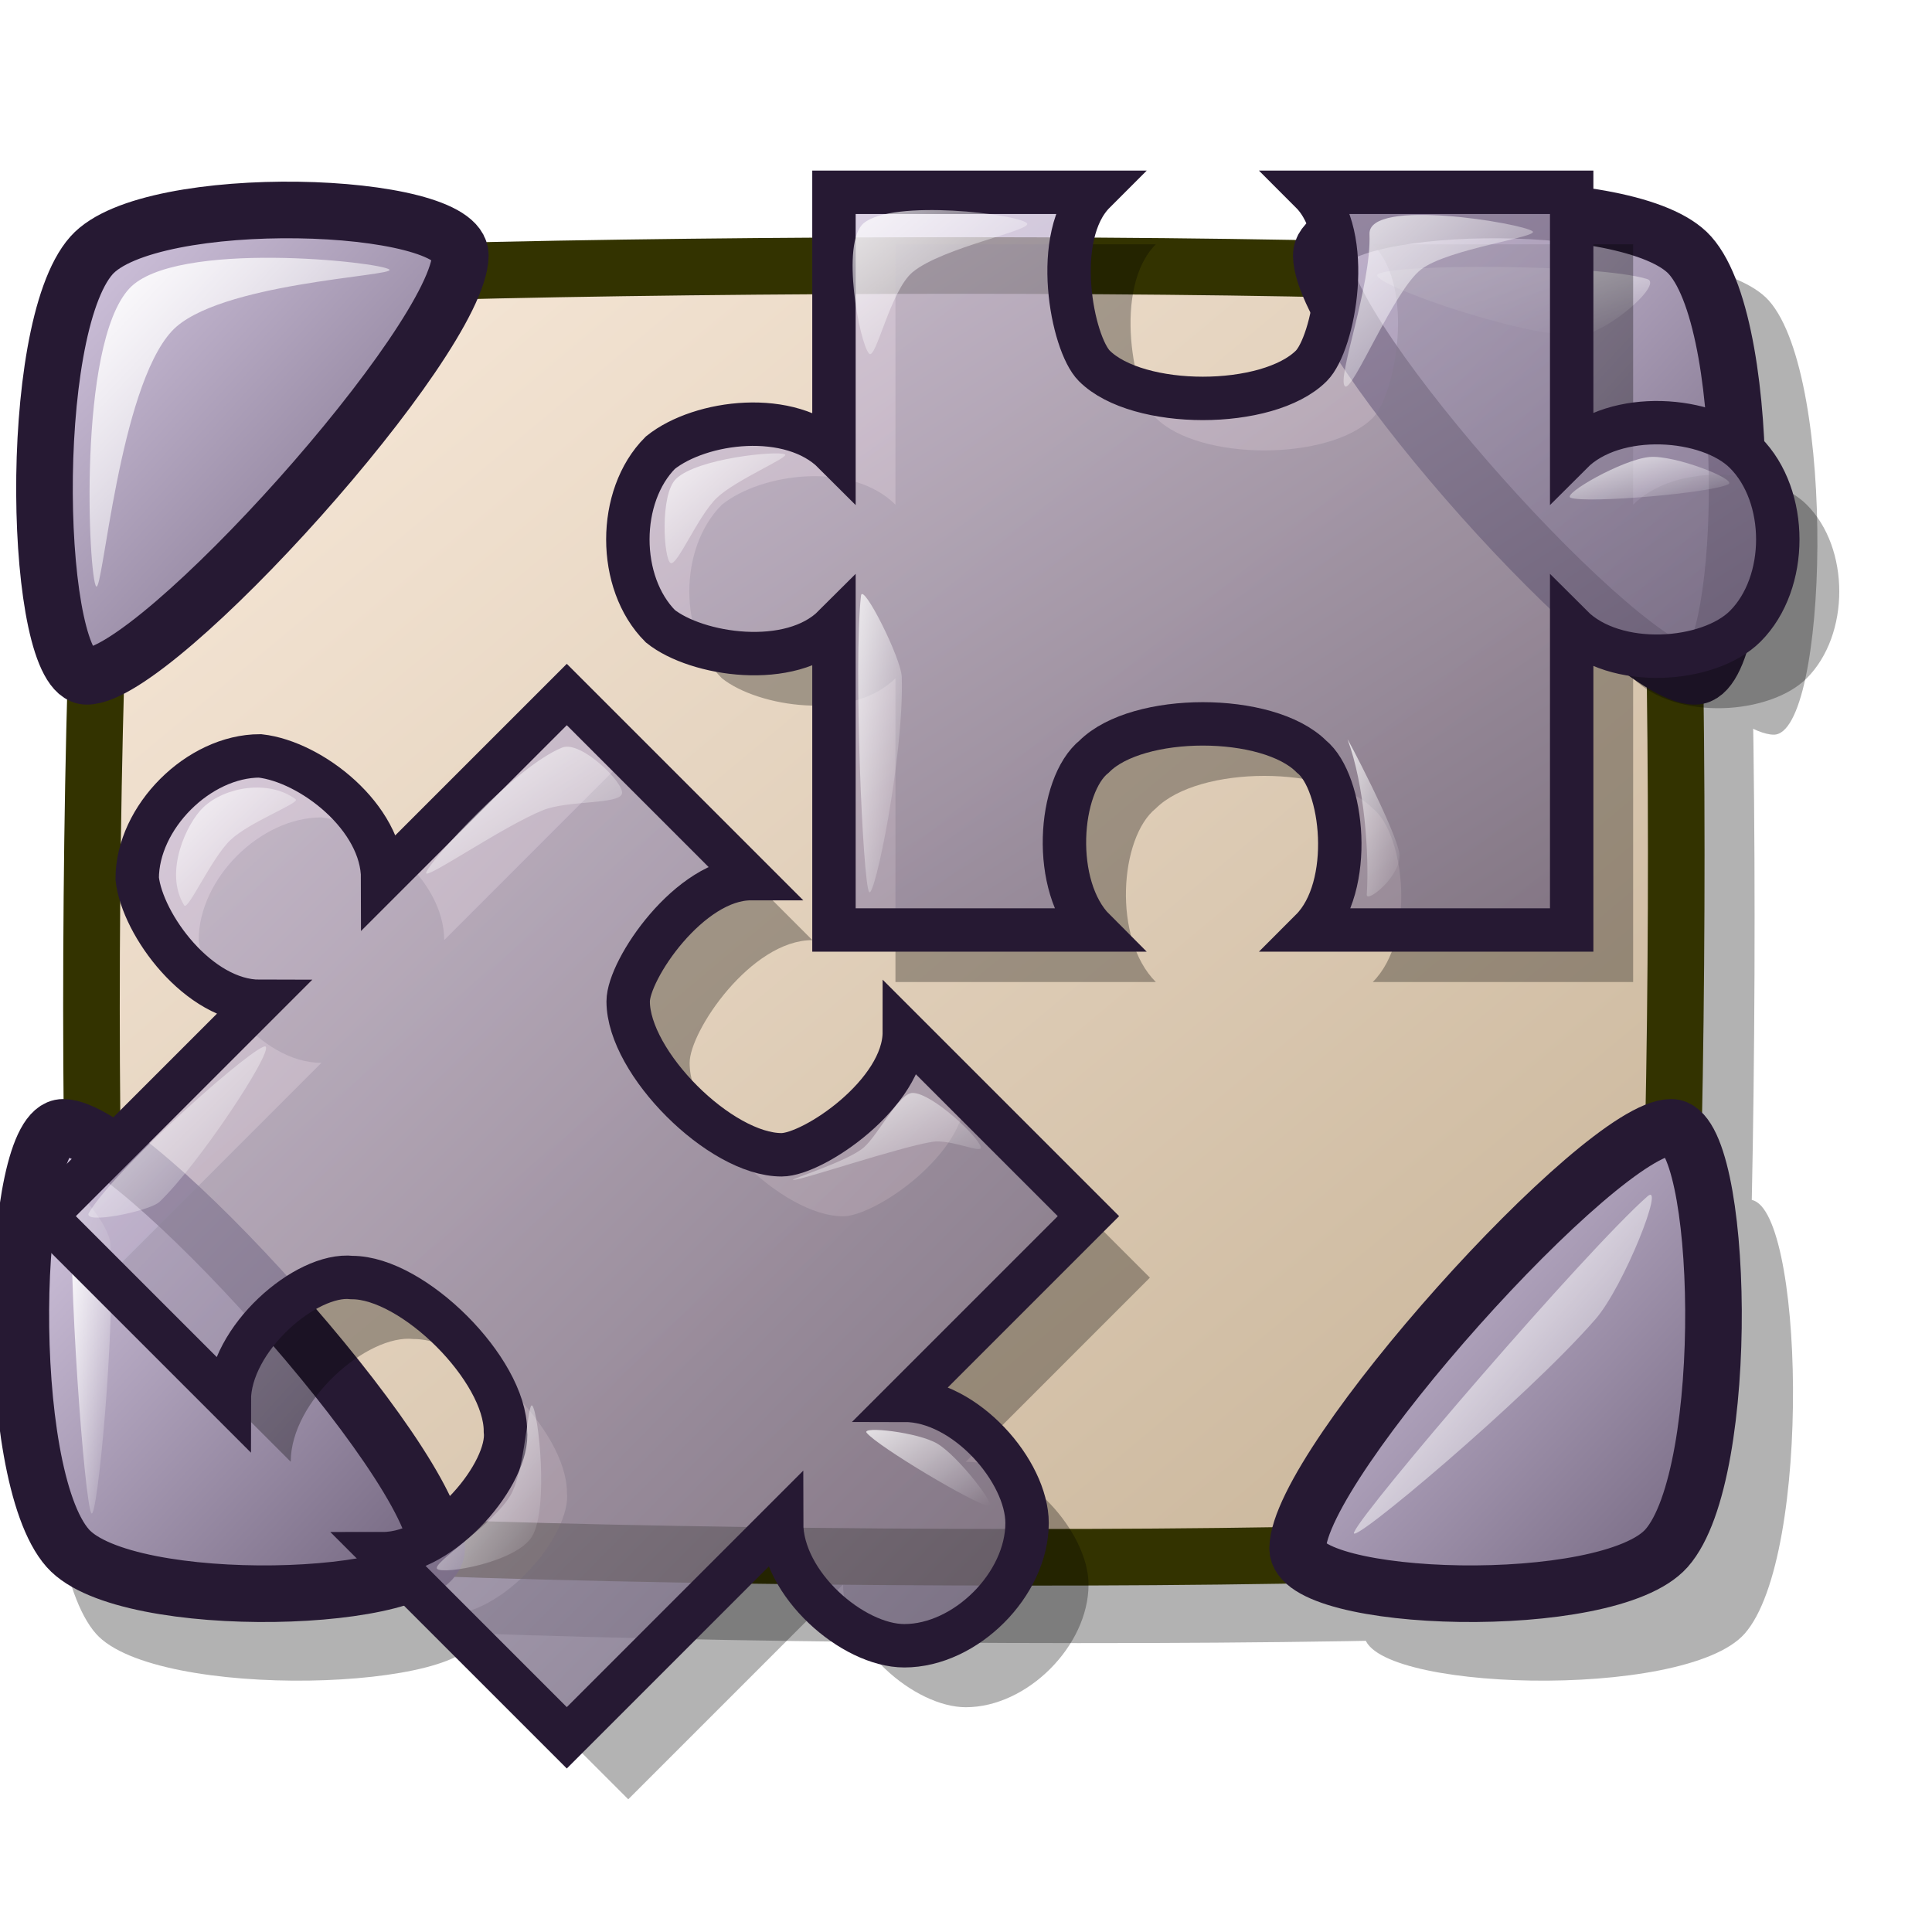
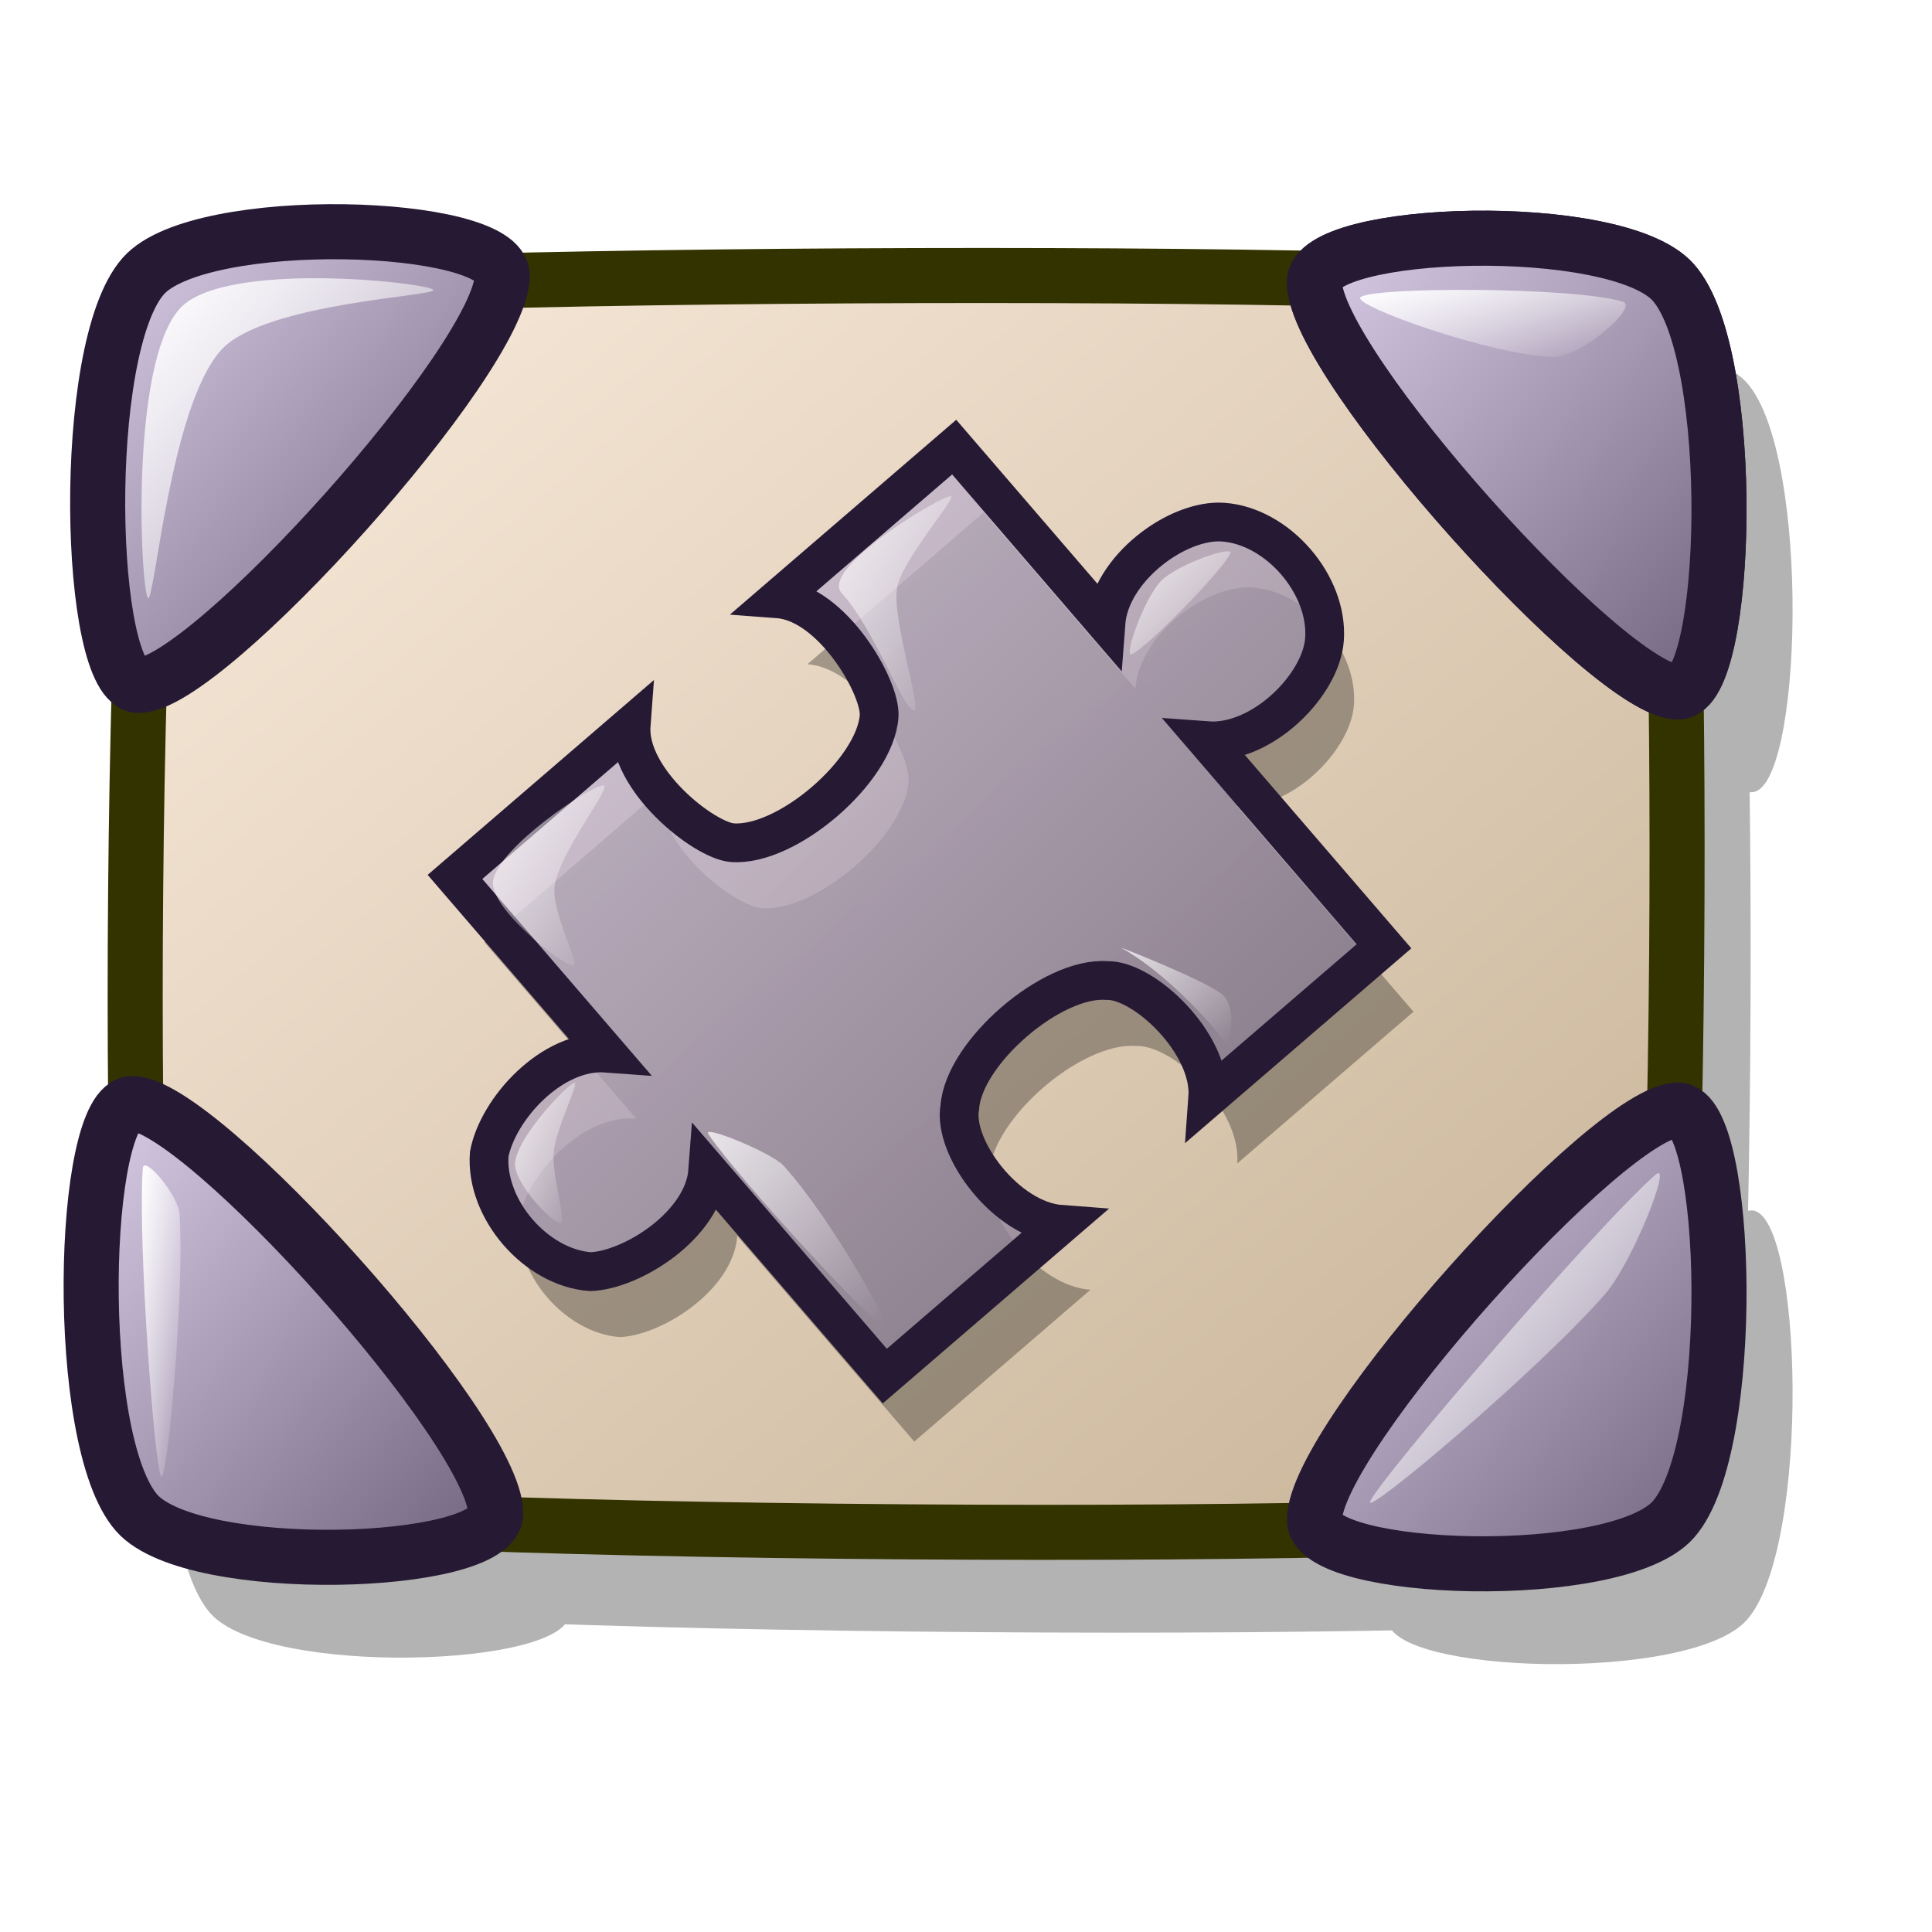
<svg xmlns="http://www.w3.org/2000/svg" xmlns:xlink="http://www.w3.org/1999/xlink" id="svg1" width="48pt" height="48pt">
  <defs id="defs3">
+     <linearGradient xlink:href="#linearGradient1304" id="linearGradient1352" x1="0.225" y1="0.25" x2="0.676" y2="0.742" />
+     <linearGradient xlink:href="#linearGradient584" id="linearGradient1351" x1="-0" y1="-0" x2="0.995" y2="0.992" />
+     <linearGradient xlink:href="#linearGradient584" id="linearGradient1350" x1="-0" y1="0" x2="0.974" y2="0.992" />
+     <linearGradient xlink:href="#linearGradient584" id="linearGradient1349" x1="0" y1="-0" x2="0.99" y2="0.992" />
    <linearGradient id="linearGradient1304">
      <stop style="stop-color:#d9cce6;stop-opacity:1;" offset="0" id="stop1305" />
      <stop style="stop-color:#73667f;stop-opacity:1;" offset="1" id="stop1306" />
    </linearGradient>
    <linearGradient id="linearGradient1299">
      <stop style="stop-color:#c7b397;stop-opacity:1;" offset="0" id="stop1300" />
      <stop style="stop-color:#faebdc;stop-opacity:1;" offset="1" id="stop1301" />
    </linearGradient>
    <linearGradient id="linearGradient866">
      <stop style="stop-color:#ffffff;stop-opacity:1;" offset="0" id="stop867" />
      <stop style="stop-color:#d9cce6;stop-opacity:1;" offset="1" id="stop868" />
    </linearGradient>
    <linearGradient id="linearGradient584">
      <stop style="stop-color:#ffffff;stop-opacity:1;" offset="0" id="stop585" />
      <stop style="stop-color:#ffffff;stop-opacity:0;" offset="1" id="stop586" />
    </linearGradient>
    <linearGradient xlink:href="#linearGradient1304" id="linearGradient586" x1="0" y1="0" x2="0.994" y2="0.996" />
    <linearGradient xlink:href="#linearGradient1304" id="linearGradient587" x1="0" y1="0.008" x2="0.992" y2="0.988" />
    <linearGradient xlink:href="#linearGradient1299" id="linearGradient1298" x1="0.987" y1="0.984" x2="-0.006" y2="0.008" />
    <linearGradient xlink:href="#linearGradient1304" id="linearGradient1303" x1="0" y1="0" x2="0.966" y2="0.992" />
    <linearGradient xlink:href="#linearGradient584" id="linearGradient1323" x1="0" y1="0" x2="1" y2="1.039" />
    <linearGradient xlink:href="#linearGradient584" id="linearGradient1325" x1="-0" y1="-0" x2="0.938" y2="0.992" />
    <linearGradient xlink:href="#linearGradient584" id="linearGradient1327" x1="0.009" y1="0.008" x2="1" y2="0.984" />
    <radialGradient xlink:href="#linearGradient1304" id="radialGradient1329" />
    <linearGradient xlink:href="#linearGradient584" id="linearGradient1330" x1="-0" y1="-0" x2="0.993" y2="0.957" />
    <linearGradient xlink:href="#linearGradient584" id="linearGradient622" x1="0.004" y1="0.008" x2="1" y2="1.004" />
    <linearGradient xlink:href="#linearGradient584" id="linearGradient624" x1="0.003" y1="0.004" x2="0.993" y2="0.992" />
    <linearGradient xlink:href="#linearGradient584" id="linearGradient626" x1="-0" y1="0.004" x2="1.006" y2="0.996" />
    <linearGradient xlink:href="#linearGradient584" id="linearGradient628" x1="0" y1="0.004" x2="0.935" y2="0.996" />
    <linearGradient xlink:href="#linearGradient584" id="linearGradient630" x1="-0" y1="0.012" x2="1" y2="0.983" />
    <linearGradient xlink:href="#linearGradient584" id="linearGradient632" x1="0.003" y1="-0" x2="0.988" y2="1.011" />
    <linearGradient xlink:href="#linearGradient584" id="linearGradient635" x1="0.003" y1="0.009" x2="0.991" y2="1.005" />
    <linearGradient xlink:href="#linearGradient584" id="linearGradient637" x1="0" y1="0.011" x2="0.991" y2="0.994" />
    <linearGradient xlink:href="#linearGradient584" id="linearGradient639" x1="0.003" y1="0.019" x2="1.003" y2="0.986" />
    <linearGradient xlink:href="#linearGradient584" id="linearGradient641" x1="0.017" y1="0.004" x2="0.989" y2="0.992" />
    <linearGradient xlink:href="#linearGradient584" id="linearGradient643" x1="-0" y1="0.008" x2="0.995" y2="0.992" />
  </defs>
-   <g id="g1336" style="opacity:0.303;" transform="matrix(1.031173,0,0,1.031173,-4.913542e-2,1.234288)">
-     <path style="font-size:12;fill:#000000;fill-rule:evenodd;stroke:none;stroke-width:1.875;stroke-dasharray:none;stroke-opacity:1;fill-opacity:1;" d="M 5.21 9.641 C 3.722 10.425 3.427 48.781 4.801 50.354 C 6.226 51.753 54.019 52.061 55.335 50.764 C 56.688 49.433 56.782 10.67 55.54 9.641 C 54.224 8.381 6.877 8.653 5.21 9.641 z " id="path1331" />
-     <path style="fill:#000000;fill-rule:evenodd;stroke:none;stroke-opacity:1;stroke-width:1.875;stroke-linejoin:miter;stroke-linecap:butt;fill-opacity:1;stroke-dasharray:none;" d="M 3.133 51.288 C 0.935 48.811 1.234 37.345 2.976 37.345 C 5.307 37.345 15.32 48.48 15.352 51.288 C 15.373 53.128 5.06 53.458 3.133 51.288 z " id="path1332" />
-     <path style="fill:#000000;fill-rule:evenodd;stroke:none;stroke-opacity:1;stroke-width:1.875;stroke-linejoin:miter;stroke-linecap:butt;fill-opacity:1;stroke-dasharray:none;" d="M 56.091 51.288 C 58.29 48.811 57.991 37.345 56.248 37.345 C 53.918 37.345 43.904 48.48 43.872 51.288 C 43.852 53.128 54.165 53.458 56.091 51.288 z " id="path1333" />
-     <path style="fill:#000000;fill-rule:evenodd;stroke:none;stroke-opacity:1;stroke-width:1.875;stroke-linejoin:miter;stroke-linecap:butt;fill-opacity:1;stroke-dasharray:none;" d="M 56.874 8.462 C 59.073 10.938 58.774 22.404 57.031 22.404 C 54.701 22.404 44.687 11.269 44.656 8.462 C 44.635 6.621 54.948 6.291 56.874 8.462 z " id="path1334" />
-     <path style="fill:#000000;fill-rule:evenodd;stroke:none;stroke-opacity:1;stroke-width:1.875;stroke-linejoin:miter;stroke-linecap:butt;fill-opacity:1;stroke-dasharray:none;" d="M 3.916 8.462 C 1.718 10.938 2.017 22.404 3.76 22.404 C 6.09 22.404 16.104 11.269 16.135 8.462 C 16.156 6.621 5.843 6.291 3.916 8.462 z " id="path1335" />
+   <g id="g632" style="opacity:0.3;" transform="translate(62.65911,-33.94142)">
+     <path style="font-size:12;fill:#000000;fill-opacity:1;fill-rule:evenodd;stroke:none;stroke-width:1.824;" d="M -54.485,47.214 C -55.932,47.977 -56.22,85.294 -54.883,86.826 C -53.497,88.186 -6.997,88.486 -5.717,87.224 C -4.4,85.929 -4.308,48.215 -5.518,47.214 C -6.798,45.988 -52.863,46.253 -54.485,47.214 z " id="path1340" />
+     <path style="font-size:12;fill:#000000;fill-opacity:1;fill-rule:evenodd;stroke:none;stroke-width:1.824;" d="M -55.472,46.405 C -57.611,48.815 -57.32,59.97 -55.625,59.97 C -53.358,59.97 -43.615,49.137 -43.584,46.405 C -43.564,44.615 -53.598,44.293 -55.472,46.405 z " id="path628" />
+     <path style="font-size:12;fill:#000000;fill-opacity:1;fill-rule:evenodd;stroke:none;stroke-width:1.824;" d="M -4.792,46.621 C -2.653,49.031 -2.944,60.186 -4.64,60.186 C -6.907,60.186 -16.65,49.352 -16.68,46.621 C -16.701,44.831 -6.667,44.509 -4.792,46.621 z " id="path1342" />
+     <path style="font-size:12;fill:#000000;fill-opacity:1;fill-rule:evenodd;stroke:none;stroke-width:1.824;" d="M -4.792,87.603 C -2.653,85.193 -2.944,74.038 -4.64,74.038 C -6.907,74.038 -16.65,84.871 -16.68,87.603 C -16.701,89.393 -6.667,89.714 -4.792,87.603 z " id="path630" />
+     <path style="font-size:12;fill:#000000;fill-opacity:1;fill-rule:evenodd;stroke:none;stroke-width:1.824;" d="M -55.688,87.387 C -57.827,84.977 -57.536,73.822 -55.84,73.822 C -53.573,73.822 -43.831,84.656 -43.8,87.387 C -43.78,89.177 -53.813,89.499 -55.688,87.387 z " id="path1344" />
  </g>
-   <path style="font-size:12;fill:url(#linearGradient1298);fill-rule:evenodd;stroke:#333300;stroke-width:1.875;stroke-dasharray:none;stroke-opacity:1;" d="M 4.324 9.641 C 2.836 10.425 2.541 48.781 3.914 50.354 C 5.34 51.753 53.133 52.061 54.449 50.764 C 55.802 49.433 55.896 10.67 54.653 9.641 C 53.338 8.381 5.991 8.653 4.324 9.641 z " id="path1208" />
-   <path style="fill:url(#linearGradient1303);fill-rule:evenodd;stroke:#261933;stroke-opacity:1;stroke-width:1.875;stroke-linejoin:miter;stroke-linecap:butt;fill-opacity:1;stroke-dasharray:none;" d="M 2.247 51.288 C 0.048 48.811 0.347 37.345 2.09 37.345 C 4.42 37.345 14.434 48.48 14.466 51.288 C 14.486 53.128 4.174 53.458 2.247 51.288 z " id="path1320" />
-   <path style="fill:url(#linearGradient1303);fill-rule:evenodd;stroke:#261933;stroke-opacity:1;stroke-width:1.875;stroke-linejoin:miter;stroke-linecap:butt;fill-opacity:1;stroke-dasharray:none;" d="M 55.205 51.288 C 57.404 48.811 57.104 37.345 55.362 37.345 C 53.031 37.345 43.018 48.48 42.986 51.288 C 42.965 53.128 53.278 53.458 55.205 51.288 z " id="path1321" />
-   <path style="fill:url(#linearGradient1303);fill-rule:evenodd;stroke:#261933;stroke-opacity:1;stroke-width:1.875;stroke-linejoin:miter;stroke-linecap:butt;fill-opacity:1;stroke-dasharray:none;" d="M 55.988 8.462 C 58.187 10.938 57.888 22.404 56.145 22.404 C 53.815 22.404 43.801 11.269 43.769 8.462 C 43.749 6.621 54.062 6.291 55.988 8.462 z " id="path1319" />
-   <path style="fill:url(#linearGradient1303);fill-rule:evenodd;stroke:#261933;stroke-opacity:1;stroke-width:1.875;stroke-linejoin:miter;stroke-linecap:butt;fill-opacity:1;stroke-dasharray:none;" d="M 3.03 8.462 C 0.832 10.938 1.131 22.404 2.873 22.404 C 5.204 22.404 15.217 11.269 15.249 8.462 C 15.27 6.621 4.957 6.291 3.03 8.462 z " id="path1302" />
-   <path style="fill:url(#linearGradient1323);fill-rule:evenodd;stroke:none;stroke-opacity:1;stroke-width:1pt;stroke-linejoin:miter;stroke-linecap:butt;fill-opacity:1;" d="M 3.187 19.427 C 2.938 19.178 2.552 11.429 4.283 9.558 C 5.79 7.93 12.647 8.68 12.899 8.931 C 13.117 9.15 7.18 9.362 5.693 10.968 C 3.942 12.86 3.408 19.648 3.187 19.427 z " id="path1322" />
-   <path style="fill:url(#linearGradient1325);fill-rule:evenodd;stroke:none;stroke-opacity:1;stroke-width:1pt;stroke-linejoin:miter;stroke-linecap:butt;fill-opacity:1;" d="M 3.03 50.131 C 2.804 49.849 2.228 42.135 2.404 39.635 C 2.437 39.158 3.619 40.561 3.657 41.202 C 3.827 44.06 3.222 50.371 3.03 50.131 z " id="path1324" />
-   <path style="fill:url(#linearGradient1327);fill-rule:evenodd;stroke:none;stroke-opacity:1;stroke-width:1pt;stroke-linejoin:miter;stroke-linecap:butt;fill-opacity:1;" d="M 44.856 50.758 C 45.19 49.969 52.519 41.443 54.569 39.635 C 55.182 39.094 53.795 42.621 52.845 43.708 C 50.558 46.328 44.615 51.327 44.856 50.758 z " id="path1326" />
-   <path style="fill:url(#linearGradient1330);fill-rule:evenodd;stroke:none;stroke-opacity:1;stroke-width:1pt;stroke-linejoin:miter;stroke-linecap:butt;fill-opacity:1;" d="M 45.639 9.088 C 46.082 8.734 52.928 8.737 54.569 9.245 C 55.121 9.416 53.124 11.14 52.219 11.125 C 50.147 11.088 45.298 9.361 45.639 9.088 z " id="path1328" />
-   <path style="font-size:12;fill:#000000;fill-opacity:1;fill-rule:evenodd;stroke:none;stroke-width:1.438;opacity:0.3;" d="M 29.663 16.718 C 29.663 13.843 29.663 10.968 29.663 8.093 C 32.538 8.093 35.413 8.093 38.288 8.093 C 36.85 9.53 37.547 13.102 38.288 13.843 C 39.725 15.28 44.038 15.28 45.475 13.843 C 46.216 13.102 46.913 9.53 45.475 8.093 C 48.35 8.093 51.225 8.093 54.1 8.093 C 54.1 10.968 54.1 13.843 54.1 16.718 C 55.538 15.28 58.645 15.513 59.85 16.718 C 61.288 18.155 61.288 21.03 59.85 22.468 C 58.645 23.673 55.538 23.905 54.1 22.468 C 54.1 25.822 54.1 29.176 54.1 32.53 C 51.225 32.53 48.35 32.53 45.475 32.53 C 46.913 31.093 46.54 27.632 45.475 26.78 C 44.038 25.343 39.725 25.343 38.288 26.78 C 37.09 27.739 36.85 31.093 38.288 32.53 C 35.413 32.53 32.538 32.53 29.663 32.53 C 29.663 29.176 29.663 25.822 29.663 22.468 C 28.225 23.905 25.111 23.426 23.913 22.468 C 22.475 21.03 22.475 18.155 23.913 16.718 C 25.244 15.653 28.225 15.28 29.663 16.718 z " id="path644" />
-   <path style="font-size:12;fill:url(#linearGradient586);fill-opacity:0.75;fill-rule:evenodd;stroke:#261933;stroke-width:1.438;" d="M 27.626 14.995 C 27.626 12.12 27.626 9.245 27.626 6.37 C 30.501 6.37 33.376 6.37 36.251 6.37 C 34.814 7.807 35.51 11.379 36.251 12.12 C 37.689 13.557 42.001 13.557 43.439 12.12 C 44.18 11.379 44.876 7.807 43.439 6.37 C 46.314 6.37 49.189 6.37 52.064 6.37 C 52.064 9.245 52.064 12.12 52.064 14.995 C 53.501 13.557 56.608 13.789 57.814 14.995 C 59.251 16.432 59.251 19.307 57.814 20.745 C 56.608 21.95 53.501 22.182 52.064 20.745 C 52.064 24.099 52.064 27.453 52.064 30.807 C 49.189 30.807 46.314 30.807 43.439 30.807 C 44.876 29.37 44.504 25.909 43.439 25.057 C 42.001 23.62 37.689 23.62 36.251 25.057 C 35.053 26.016 34.814 29.37 36.251 30.807 C 33.376 30.807 30.501 30.807 27.626 30.807 C 27.626 27.453 27.626 24.099 27.626 20.745 C 26.189 22.182 23.074 21.703 21.876 20.745 C 20.439 19.307 20.439 16.432 21.876 14.995 C 23.207 13.93 26.189 13.557 27.626 14.995 z " id="path619" />
-   <path style="font-size:12;fill:#000000;fill-opacity:1;fill-rule:evenodd;stroke:none;stroke-width:1.438;opacity:0.3;" d="M 14.714 31.143 C 16.747 29.11 18.78 27.077 20.812 25.044 C 22.845 27.077 24.878 29.11 26.911 31.143 C 24.878 31.143 22.845 34.161 22.845 35.208 C 22.845 37.241 25.895 40.291 27.928 40.291 C 28.976 40.291 31.994 38.258 31.994 36.225 C 34.027 38.258 36.059 40.291 38.092 42.324 C 36.059 44.357 34.027 46.39 31.994 48.423 C 34.027 48.423 36.059 50.784 36.059 52.488 C 36.059 54.521 34.027 56.554 31.994 56.554 C 30.289 56.554 27.928 54.521 27.928 52.488 C 25.556 54.86 23.184 57.232 20.812 59.604 C 18.78 57.571 16.747 55.538 14.714 53.505 C 16.747 53.505 18.93 50.794 18.78 49.439 C 18.78 47.406 15.73 44.357 13.697 44.357 C 12.173 44.187 9.631 46.39 9.631 48.423 C 7.598 46.39 5.566 44.357 3.533 42.324 C 5.904 39.952 8.276 37.58 10.648 35.208 C 8.615 35.208 6.751 32.667 6.582 31.143 C 6.582 29.11 8.615 27.077 10.648 27.077 C 12.342 27.265 14.714 29.11 14.714 31.143 z " id="path645" />
-   <path style="font-size:12;fill:url(#linearGradient587);fill-opacity:0.75;fill-rule:evenodd;stroke:#261933;stroke-width:1.438;" d="M 12.677 29.106 C 14.71 27.073 16.743 25.04 18.776 23.007 C 20.809 25.04 22.842 27.073 24.875 29.106 C 22.842 29.106 20.809 32.124 20.809 33.172 C 20.809 35.205 23.858 38.254 25.891 38.254 C 26.939 38.254 29.957 36.221 29.957 34.188 C 31.99 36.221 34.023 38.254 36.056 40.287 C 34.023 42.32 31.99 44.353 29.957 46.386 C 31.99 46.386 34.023 48.747 34.023 50.452 C 34.023 52.485 31.99 54.518 29.957 54.518 C 28.253 54.518 25.891 52.485 25.891 50.452 C 23.52 52.824 21.148 55.195 18.776 57.567 C 16.743 55.534 14.71 53.501 12.677 51.468 C 14.71 51.468 16.894 48.758 16.743 47.403 C 16.743 45.37 13.694 42.32 11.661 42.32 C 10.136 42.151 7.595 44.353 7.595 46.386 C 5.562 44.353 3.529 42.32 1.496 40.287 C 3.868 37.916 6.24 35.544 8.611 33.172 C 6.578 33.172 4.715 30.631 4.545 29.106 C 4.545 27.073 6.578 25.04 8.611 25.04 C 10.305 25.229 12.677 27.073 12.677 29.106 z " id="path620" />
-   <path style="fill:url(#linearGradient622);fill-rule:evenodd;stroke:none;stroke-opacity:1;stroke-width:1pt;stroke-linejoin:miter;stroke-linecap:butt;fill-opacity:0.75;" d="M 22.217 18.652 C 21.985 18.544 21.853 16.378 22.397 15.86 C 23.114 15.177 25.739 14.927 26 15.049 C 26.189 15.137 24.381 15.887 23.748 16.49 C 23.12 17.088 22.436 18.754 22.217 18.652 z " id="path621" />
-   <path style="fill:url(#linearGradient624);fill-rule:evenodd;stroke:none;stroke-opacity:1;stroke-width:1pt;stroke-linejoin:miter;stroke-linecap:butt;fill-opacity:0.75;" d="M 28.792 11.716 C 28.476 11.4 27.838 8.034 28.612 7.393 C 29.579 6.592 33.71 7.086 34.017 7.393 C 34.25 7.626 31.232 8.188 30.233 9.014 C 29.49 9.629 29.016 11.94 28.792 11.716 z " id="path623" />
-   <path style="fill:url(#linearGradient626);fill-rule:evenodd;stroke:none;stroke-opacity:1;stroke-width:1pt;stroke-linejoin:miter;stroke-linecap:butt;fill-opacity:0.75;" d="M 44.555 12.797 C 44.264 12.555 45.434 9.472 45.366 7.753 C 45.322 6.533 50.457 7.402 50.77 7.663 C 50.998 7.852 47.972 8.239 47.077 8.924 C 46.17 9.62 44.805 13.005 44.555 12.797 z " id="path625" />
-   <path style="fill:url(#linearGradient628);fill-rule:evenodd;stroke:none;stroke-opacity:1;stroke-width:1pt;stroke-linejoin:miter;stroke-linecap:butt;fill-opacity:0.75;" d="M 28.792 29.551 C 28.58 29.257 28.272 22.003 28.522 19.733 C 28.573 19.271 29.855 21.797 29.873 22.435 C 29.946 25.069 28.97 29.798 28.792 29.551 z " id="path627" />
-   <path style="fill:url(#linearGradient630);fill-rule:evenodd;stroke:none;stroke-opacity:1;stroke-width:1pt;stroke-linejoin:miter;stroke-linecap:butt;fill-opacity:0.75;" d="M 44.645 24.507 C 45.192 25.98 45.365 28.295 45.276 29.641 C 45.276 29.928 46.431 29.006 46.357 28.29 C 46.281 27.565 44.532 24.245 44.645 24.507 z " id="path629" />
-   <path style="fill:url(#linearGradient632);fill-rule:evenodd;stroke:none;stroke-opacity:1;stroke-width:1pt;stroke-linejoin:miter;stroke-linecap:butt;fill-opacity:0.75;" d="M 52.031 16.49 C 51.719 16.383 53.746 15.217 54.644 15.139 C 55.487 15.067 57.556 15.885 57.256 16.04 C 56.686 16.335 52.589 16.683 52.031 16.49 z " id="path631" />
-   <path style="fill:url(#linearGradient622);fill-rule:evenodd;stroke:none;stroke-opacity:1;stroke-width:1pt;stroke-linejoin:miter;stroke-linecap:butt;fill-opacity:0.75;" d="M 6.101 29.989 C 5.419 28.891 6.188 27.265 6.732 26.747 C 7.449 26.064 8.902 25.814 9.794 26.477 C 9.97 26.589 8.266 27.224 7.632 27.828 C 7.005 28.425 6.216 30.202 6.101 29.989 z " id="path633" />
-   <path style="fill:url(#linearGradient635);fill-rule:evenodd;stroke:none;stroke-opacity:1;stroke-width:1pt;stroke-linejoin:miter;stroke-linecap:butt;fill-opacity:0.75;" d="M 14.118 28.909 C 14.24 28.507 17.087 25.383 18.621 24.765 C 19.249 24.512 20.705 25.962 20.603 26.296 C 20.495 26.653 18.808 26.508 17.991 26.837 C 16.646 27.379 14.03 29.197 14.118 28.909 z " id="path634" />
-   <path style="fill:url(#linearGradient637);fill-rule:evenodd;stroke:none;stroke-opacity:1;stroke-width:1pt;stroke-linejoin:miter;stroke-linecap:butt;fill-opacity:0.75;" d="M 26.278 39.087 C 26.094 39.087 28.086 38.477 28.62 38.006 C 29.107 37.576 29.783 36.192 30.241 36.205 C 30.894 36.222 32.42 37.662 32.493 38.006 C 32.541 38.232 31.486 37.722 30.872 37.826 C 29.715 38.022 26.574 39.087 26.278 39.087 z " id="path636" />
-   <path style="fill:url(#linearGradient639);fill-rule:evenodd;stroke:none;stroke-opacity:1;stroke-width:1pt;stroke-linejoin:miter;stroke-linecap:butt;fill-opacity:0.75;" d="M 28.71 47.464 C 28.519 47.233 30.419 47.444 31.052 47.824 C 31.77 48.255 33.046 49.94 32.763 49.896 C 32.265 49.819 29.09 47.924 28.71 47.464 z " id="path638" />
-   <path style="fill:url(#linearGradient641);fill-rule:evenodd;stroke:none;stroke-opacity:1;stroke-width:1pt;stroke-linejoin:miter;stroke-linecap:butt;fill-opacity:0.75;" d="M 14.478 51.968 C 14.308 51.784 16.352 50.492 16.91 49.536 C 17.403 48.69 17.479 46.399 17.631 46.563 C 17.84 46.79 18.179 49.947 17.631 50.887 C 17.128 51.749 14.668 52.174 14.478 51.968 z " id="path640" />
-   <path style="fill:url(#linearGradient643);fill-rule:evenodd;stroke:none;stroke-opacity:1;stroke-width:1pt;stroke-linejoin:miter;stroke-linecap:butt;fill-opacity:0.75;" d="M 5.29 39.808 C 4.962 40.124 2.688 40.589 2.948 40.168 C 3.949 38.547 8.613 34.453 8.803 34.673 C 9.003 34.904 6.613 38.533 5.29 39.808 z " id="path642" />
+   <path style="font-size:12;fill:url(#linearGradient1298);fill-rule:evenodd;stroke:#333300;stroke-width:1.824;stroke-opacity:1;" d="M 5.737,9.949 C 4.29,10.713 4.002,48.03 5.339,49.561 C 6.726,50.922 53.225,51.221 54.505,49.959 C 55.822,48.665 55.914,10.951 54.705,9.949 C 53.425,8.724 7.359,8.988 5.737,9.949 z " id="path1345" />
+   <path style="fill:url(#linearGradient1303);fill-opacity:1;fill-rule:evenodd;stroke:#261933;stroke-width:1.824;stroke-linecap:butt;stroke-linejoin:miter;stroke-opacity:1;" d="M 4.75,9.141 C 2.611,11.551 2.902,22.705 4.597,22.705 C 6.864,22.705 16.607,11.872 16.638,9.141 C 16.658,7.351 6.624,7.029 4.75,9.141 z " id="path952" />
+   <path style="fill:url(#linearGradient1323);fill-opacity:1;fill-rule:evenodd;stroke:none;stroke-width:1pt;stroke-linecap:butt;stroke-linejoin:miter;stroke-opacity:1;" d="M 4.902,19.81 C 4.66,19.568 4.285,12.028 5.969,10.208 C 7.434,8.624 14.107,9.353 14.352,9.598 C 14.564,9.81 8.787,10.017 7.341,11.579 C 5.637,13.421 5.117,20.025 4.902,19.81 z " id="path953" />
+   <path style="fill:url(#linearGradient1303);fill-opacity:1;fill-rule:evenodd;stroke:#261933;stroke-width:1.824;stroke-linecap:butt;stroke-linejoin:miter;stroke-opacity:1;" d="M 55.43,9.356 C 57.569,11.766 57.278,22.921 55.582,22.921 C 53.315,22.921 43.572,12.088 43.542,9.356 C 43.522,7.566 53.555,7.245 55.43,9.356 z " id="path954" />
+   <path style="fill:url(#linearGradient1303);fill-opacity:1;fill-rule:evenodd;stroke:#261933;stroke-width:1.824;stroke-linecap:butt;stroke-linejoin:miter;stroke-opacity:1;" d="M 55.43,9.356 C 57.569,11.766 57.278,22.921 55.582,22.921 C 53.315,22.921 43.572,12.088 43.542,9.356 C 43.522,7.566 53.555,7.245 55.43,9.356 z " id="path956" />
+   <path style="fill:url(#linearGradient1303);fill-opacity:1;fill-rule:evenodd;stroke:#261933;stroke-width:1.824;stroke-linecap:butt;stroke-linejoin:miter;stroke-opacity:1;" d="M 55.43,50.338 C 57.569,47.928 57.278,36.773 55.582,36.773 C 53.315,36.773 43.572,47.607 43.542,50.338 C 43.522,52.128 53.555,52.45 55.43,50.338 z " id="path958" />
+   <path style="fill:url(#linearGradient1303);fill-opacity:1;fill-rule:evenodd;stroke:#261933;stroke-width:1.824;stroke-linecap:butt;stroke-linejoin:miter;stroke-opacity:1;" d="M 4.534,50.123 C 2.395,47.713 2.686,36.558 4.382,36.558 C 6.649,36.558 16.392,47.391 16.422,50.123 C 16.442,51.913 6.409,52.234 4.534,50.123 z " id="path960" />
+   <path style="fill:url(#linearGradient1325);fill-opacity:1;fill-rule:evenodd;stroke:none;stroke-width:1pt;stroke-linecap:butt;stroke-linejoin:miter;stroke-opacity:1;" d="M 5.341,48.913 C 5.121,48.638 4.56,41.133 4.731,38.701 C 4.763,38.237 5.913,39.602 5.95,40.225 C 6.116,43.006 5.527,49.146 5.341,48.913 z " id="path1353" />
+   <path style="fill:url(#linearGradient1330);fill-opacity:1;fill-rule:evenodd;stroke:none;stroke-width:1pt;stroke-linecap:butt;stroke-linejoin:miter;stroke-opacity:1;" d="M 45.072,9.843 C 45.503,9.499 52.164,9.501 53.76,9.995 C 54.298,10.162 52.354,11.84 51.474,11.824 C 49.458,11.789 44.741,10.108 45.072,9.843 z " id="path1328" />
+   <path style="fill:url(#linearGradient1327);fill-opacity:1;fill-rule:evenodd;stroke:none;stroke-width:1pt;stroke-linecap:butt;stroke-linejoin:miter;stroke-opacity:1;" d="M 45.388,49.738 C 45.713,48.97 52.844,40.676 54.838,38.916 C 55.435,38.39 54.085,41.821 53.161,42.879 C 50.935,45.428 45.154,50.291 45.388,49.738 z " id="path1355" />
+   <path style="font-size:12;opacity:0.3;fill:#000000;fill-opacity:1;fill-rule:evenodd;stroke:none;stroke-width:1.438;" d="M 21.073,37.052 C 19.398,35.107 17.723,33.161 16.048,31.216 C 17.993,29.541 19.939,27.866 21.884,26.191 C 21.749,28.001 24.301,30.012 25.234,30.082 C 27.045,30.217 29.963,27.704 30.098,25.894 C 30.168,24.961 28.558,22.138 26.748,22.003 C 28.693,20.328 30.639,18.653 32.584,16.978 C 34.26,18.923 35.935,20.869 37.61,22.814 C 37.745,21.004 39.983,19.351 41.501,19.464 C 43.311,19.599 44.986,21.545 44.851,23.355 C 44.737,24.873 42.77,26.84 40.96,26.705 C 42.914,28.975 44.868,31.245 46.823,33.514 C 44.877,35.19 42.932,36.865 40.986,38.54 C 41.121,36.729 38.853,34.605 37.636,34.649 C 35.826,34.513 32.907,37.026 32.772,38.836 C 32.52,40.183 34.312,42.592 36.122,42.727 C 34.177,44.402 32.231,46.077 30.286,47.753 C 28.332,45.483 26.377,43.213 24.423,40.943 C 24.288,42.754 21.901,44.244 20.532,44.293 C 18.722,44.158 17.047,42.213 17.182,40.402 C 17.462,38.906 19.263,36.917 21.073,37.052 z " id="path644" />
+   <path style="font-size:12;fill:url(#linearGradient586);fill-opacity:0.75;fill-rule:evenodd;stroke:#261933;stroke-width:1.284;" d="M 20.097,34.885 C 18.422,32.94 16.747,30.994 15.072,29.049 C 17.017,27.374 18.963,25.699 20.908,24.024 C 20.773,25.834 23.326,27.845 24.259,27.915 C 26.069,28.05 28.987,25.537 29.122,23.727 C 29.192,22.794 27.582,19.971 25.772,19.836 C 27.718,18.161 29.663,16.486 31.609,14.811 C 33.284,16.756 34.959,18.702 36.634,20.647 C 36.769,18.837 39.007,17.184 40.525,17.297 C 42.335,17.432 44.01,19.378 43.875,21.188 C 43.762,22.706 41.794,24.673 39.984,24.538 C 41.938,26.808 43.893,29.078 45.847,31.347 C 43.901,33.022 41.956,34.698 40.01,36.373 C 40.145,34.562 37.877,32.438 36.66,32.482 C 34.85,32.346 31.932,34.859 31.796,36.669 C 31.544,38.016 33.336,40.425 35.147,40.56 C 33.201,42.235 31.256,43.91 29.31,45.585 C 27.356,43.316 25.402,41.046 23.447,38.776 C 23.312,40.587 20.925,42.077 19.556,42.126 C 17.746,41.991 16.071,40.046 16.206,38.235 C 16.486,36.739 18.287,34.75 20.097,34.885 z " id="path619" />
+   <path style="fill:url(#linearGradient622);fill-opacity:0.75;fill-rule:evenodd;stroke:none;stroke-width:1pt;stroke-linecap:butt;stroke-linejoin:miter;stroke-opacity:1;" d="M 18.568,40.512 C 18.348,40.574 16.996,39.184 17.063,38.517 C 17.15,37.637 18.781,35.939 19.028,35.87 C 19.208,35.819 18.421,37.38 18.344,38.157 C 18.268,38.927 18.775,40.454 18.568,40.512 z " id="path621" />
+   <path style="fill:url(#linearGradient624);fill-opacity:0.75;fill-rule:evenodd;stroke:none;stroke-width:1pt;stroke-linecap:butt;stroke-linejoin:miter;stroke-opacity:1;" d="M 18.976,31.987 C 18.578,31.958 16.185,30.052 16.335,29.167 C 16.523,28.062 19.606,25.989 19.992,26.018 C 20.287,26.04 18.571,28.178 18.377,29.319 C 18.232,30.168 19.258,32.009 18.976,31.987 z " id="path623" />
+   <path style="fill:url(#linearGradient626);fill-opacity:0.75;fill-rule:evenodd;stroke:none;stroke-width:1pt;stroke-linecap:butt;stroke-linejoin:miter;stroke-opacity:1;" d="M 30.273,23.535 C 29.935,23.54 28.93,20.773 27.882,19.649 C 27.142,18.849 31.123,16.445 31.487,16.439 C 31.751,16.435 29.928,18.46 29.723,19.444 C 29.514,20.444 30.563,23.53 30.273,23.535 z " id="path625" />
+   <path style="fill:url(#linearGradient628);fill-opacity:0.75;fill-rule:evenodd;stroke:none;stroke-width:1pt;stroke-linecap:butt;stroke-linejoin:miter;stroke-opacity:1;" d="M 29.367,44.056 C 29.052,43.981 24.618,39.251 23.464,37.57 C 23.229,37.227 25.569,38.189 25.953,38.611 C 27.536,40.351 29.632,44.119 29.367,44.056 z " id="path627" />
+   <path style="fill:url(#linearGradient630);fill-opacity:0.75;fill-rule:evenodd;stroke:none;stroke-width:1pt;stroke-linecap:butt;stroke-linejoin:miter;stroke-opacity:1;" d="M 37.156,31.406 C 38.384,32.084 39.85,33.55 40.574,34.513 C 40.742,34.707 40.986,33.41 40.518,32.969 C 40.045,32.522 36.927,31.295 37.156,31.406 z " id="path629" />
+   <path style="fill:url(#linearGradient632);fill-opacity:0.75;fill-rule:evenodd;stroke:none;stroke-width:1pt;stroke-linecap:butt;stroke-linejoin:miter;stroke-opacity:1;" d="M 37.483,21.678 C 37.209,21.787 37.901,19.817 38.464,19.242 C 38.992,18.701 40.869,18.049 40.756,18.329 C 40.542,18.861 37.973,21.483 37.483,21.678 z " id="path631" />
</svg>
